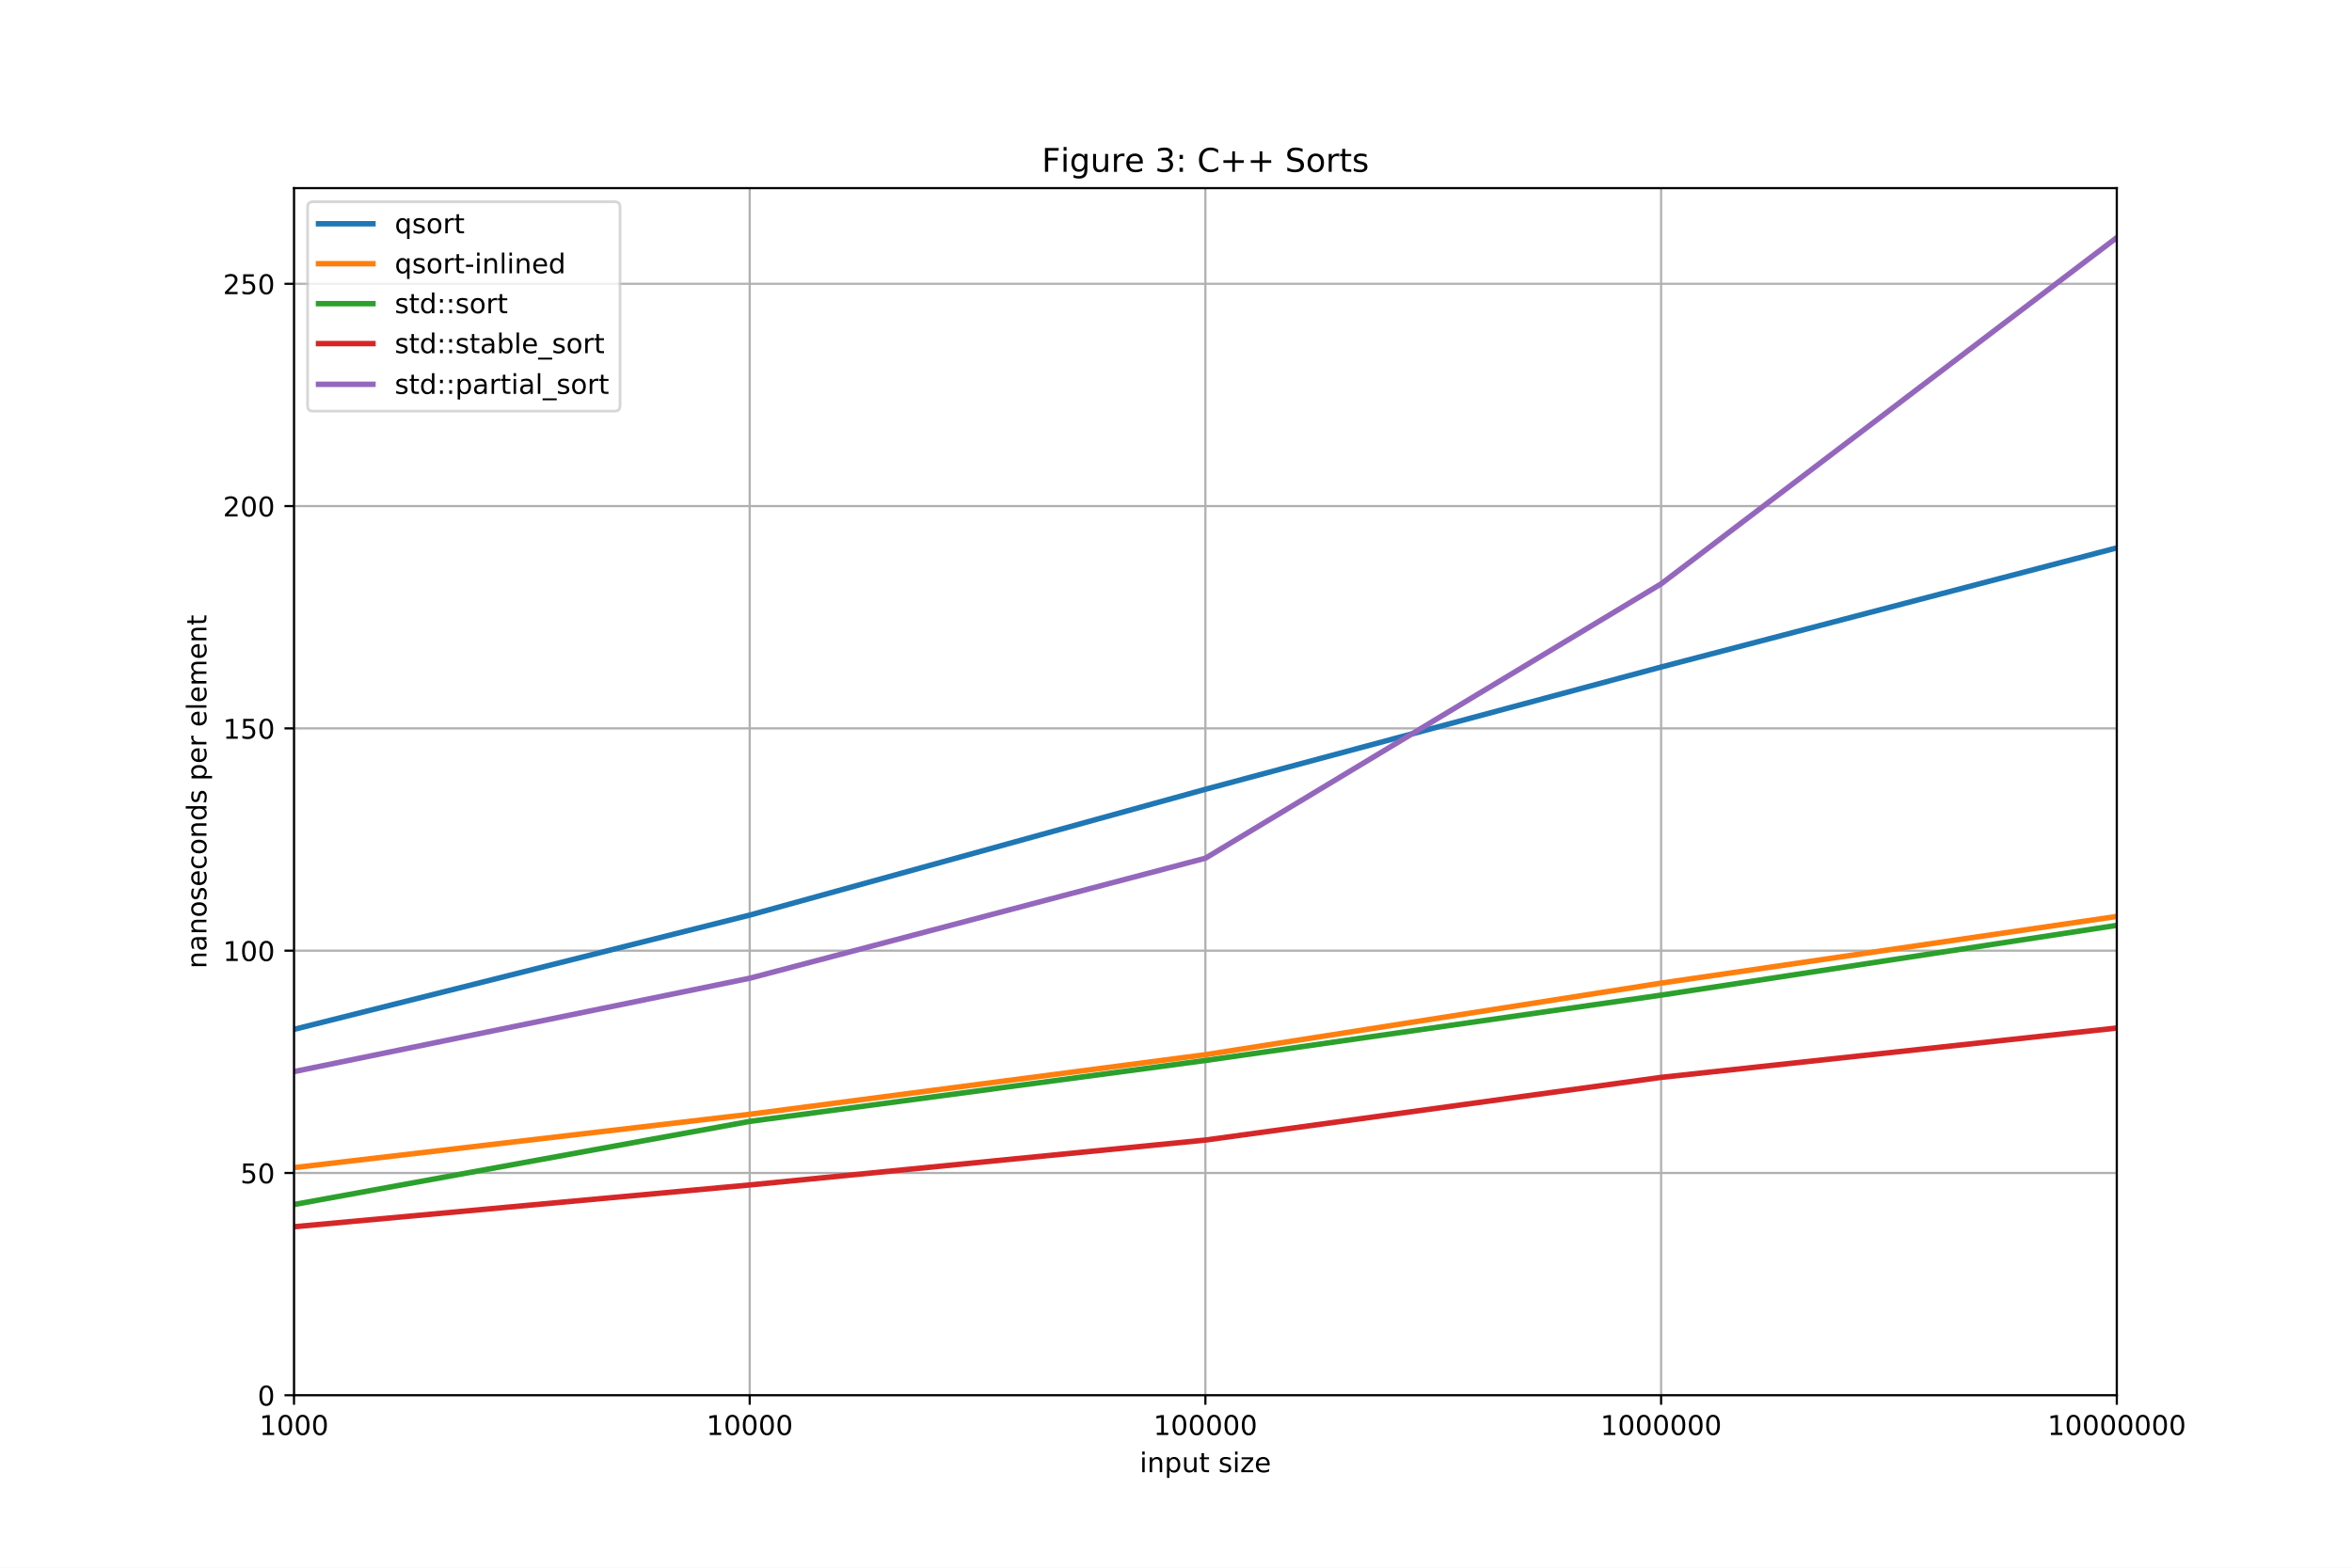
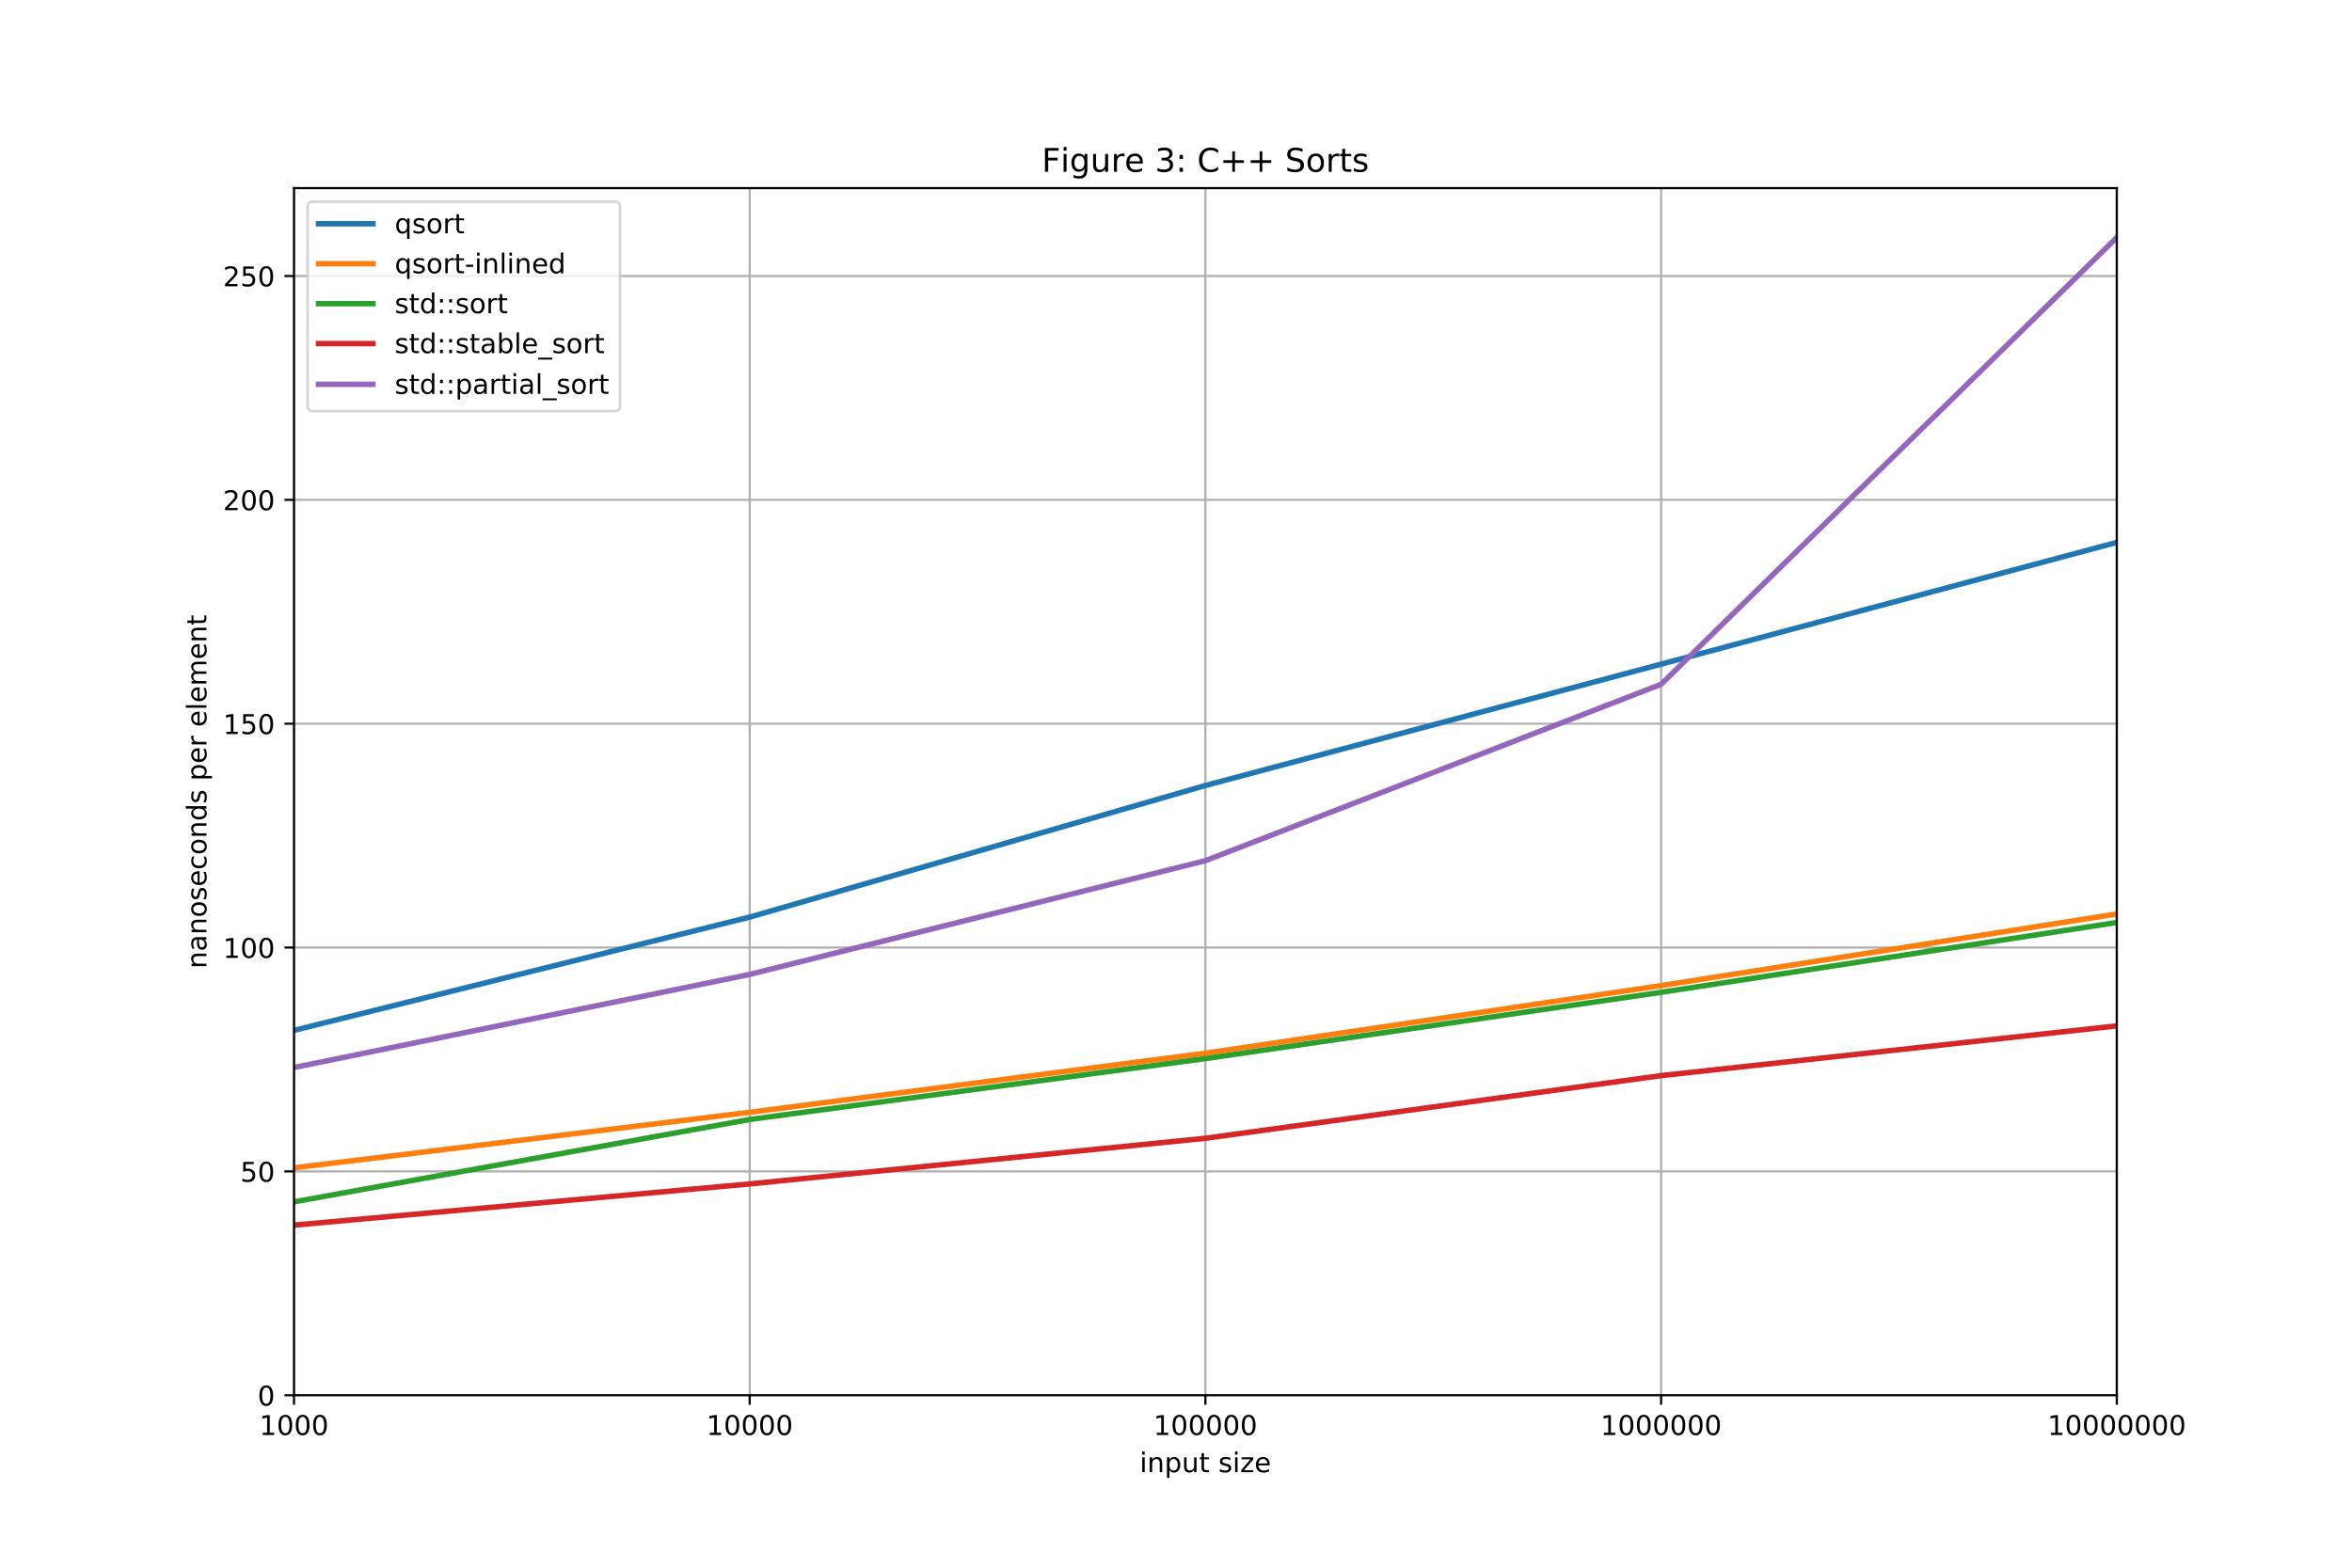
<svg xmlns="http://www.w3.org/2000/svg" xmlns:xlink="http://www.w3.org/1999/xlink" height="576pt" version="1.1" viewBox="0 0 864 576" width="864pt">
  <defs>
    <style type="text/css">
*{stroke-linecap:butt;stroke-linejoin:round;}
  </style>
  </defs>
  <g id="figure_1">
    <g id="patch_1">
      <path d="M 0 576  L 864 576  L 864 0  L 0 0  z " style="fill:#ffffff;" />
    </g>
    <g id="axes_1">
      <g id="patch_2">
        <path d="M 108 512.64  L 777.6 512.64  L 777.6 69.12  L 108 69.12  z " style="fill:#ffffff;" />
      </g>
      <g id="matplotlib.axis_1">
        <g id="xtick_1">
          <g id="line2d_1">
-             <path clip-path="url(#p19edee9a86)" d="M 108 512.64  L 108 69.12  " style="fill:none;stroke:#b0b0b0;stroke-linecap:square;stroke-width:0.8;" />
+             <path clip-path="url(#p45a4b66eb1)" d="M 108 512.64  L 108 69.12  " style="fill:none;stroke:#b0b0b0;stroke-linecap:square;stroke-width:0.8;" />
          </g>
          <g id="line2d_2">
            <defs>
-               <path d="M 0 0  L 0 3.5  " id="m4183ac3e7f" style="stroke:#000000;stroke-width:0.8;" />
+               <path d="M 0 0  L 0 3.5  " id="m3e05e7d991" style="stroke:#000000;stroke-width:0.8;" />
            </defs>
            <g>
-               <use style="stroke:#000000;stroke-width:0.8;" x="108" xlink:href="#m4183ac3e7f" y="512.64" />
+               <use style="stroke:#000000;stroke-width:0.8;" x="108" xlink:href="#m3e05e7d991" y="512.64" />
            </g>
          </g>
          <g id="text_1">
            <defs>
              <path d="M 12.406 8.297  L 28.516 8.297  L 28.516 63.922  L 10.984 60.406  L 10.984 69.391  L 28.422 72.906  L 38.281 72.906  L 38.281 8.297  L 54.391 8.297  L 54.391 0  L 12.406 0  z " id="DejaVuSans-49" />
              <path d="M 31.781 66.406  Q 24.172 66.406 20.328 58.906  Q 16.5 51.422 16.5 36.375  Q 16.5 21.391 20.328 13.891  Q 24.172 6.391 31.781 6.391  Q 39.453 6.391 43.281 13.891  Q 47.125 21.391 47.125 36.375  Q 47.125 51.422 43.281 58.906  Q 39.453 66.406 31.781 66.406  z M 31.781 74.219  Q 44.047 74.219 50.516 64.516  Q 56.984 54.828 56.984 36.375  Q 56.984 17.969 50.516 8.266  Q 44.047 -1.422 31.781 -1.422  Q 19.531 -1.422 13.062 8.266  Q 6.594 17.969 6.594 36.375  Q 6.594 54.828 13.062 64.516  Q 19.531 74.219 31.781 74.219  z " id="DejaVuSans-48" />
            </defs>
            <g transform="translate(95.275 527.2384)scale(0.1 -0.1)">
              <use xlink:href="#DejaVuSans-49" />
              <use x="63.623" xlink:href="#DejaVuSans-48" />
              <use x="127.246" xlink:href="#DejaVuSans-48" />
              <use x="190.869" xlink:href="#DejaVuSans-48" />
            </g>
          </g>
        </g>
        <g id="xtick_2">
          <g id="line2d_3">
-             <path clip-path="url(#p19edee9a86)" d="M 275.4 512.64  L 275.4 69.12  " style="fill:none;stroke:#b0b0b0;stroke-linecap:square;stroke-width:0.8;" />
+             <path clip-path="url(#p45a4b66eb1)" d="M 275.4 512.64  L 275.4 69.12  " style="fill:none;stroke:#b0b0b0;stroke-linecap:square;stroke-width:0.8;" />
          </g>
          <g id="line2d_4">
            <g>
-               <use style="stroke:#000000;stroke-width:0.8;" x="275.4" xlink:href="#m4183ac3e7f" y="512.64" />
+               <use style="stroke:#000000;stroke-width:0.8;" x="275.4" xlink:href="#m3e05e7d991" y="512.64" />
            </g>
          </g>
          <g id="text_2">
            <g transform="translate(259.4937 527.2384)scale(0.1 -0.1)">
              <use xlink:href="#DejaVuSans-49" />
              <use x="63.623" xlink:href="#DejaVuSans-48" />
              <use x="127.246" xlink:href="#DejaVuSans-48" />
              <use x="190.869" xlink:href="#DejaVuSans-48" />
              <use x="254.492" xlink:href="#DejaVuSans-48" />
            </g>
          </g>
        </g>
        <g id="xtick_3">
          <g id="line2d_5">
-             <path clip-path="url(#p19edee9a86)" d="M 442.8 512.64  L 442.8 69.12  " style="fill:none;stroke:#b0b0b0;stroke-linecap:square;stroke-width:0.8;" />
+             <path clip-path="url(#p45a4b66eb1)" d="M 442.8 512.64  L 442.8 69.12  " style="fill:none;stroke:#b0b0b0;stroke-linecap:square;stroke-width:0.8;" />
          </g>
          <g id="line2d_6">
            <g>
-               <use style="stroke:#000000;stroke-width:0.8;" x="442.8" xlink:href="#m4183ac3e7f" y="512.64" />
+               <use style="stroke:#000000;stroke-width:0.8;" x="442.8" xlink:href="#m3e05e7d991" y="512.64" />
            </g>
          </g>
          <g id="text_3">
            <g transform="translate(423.7125 527.2384)scale(0.1 -0.1)">
              <use xlink:href="#DejaVuSans-49" />
              <use x="63.623" xlink:href="#DejaVuSans-48" />
              <use x="127.246" xlink:href="#DejaVuSans-48" />
              <use x="190.869" xlink:href="#DejaVuSans-48" />
              <use x="254.492" xlink:href="#DejaVuSans-48" />
              <use x="318.115" xlink:href="#DejaVuSans-48" />
            </g>
          </g>
        </g>
        <g id="xtick_4">
          <g id="line2d_7">
-             <path clip-path="url(#p19edee9a86)" d="M 610.2 512.64  L 610.2 69.12  " style="fill:none;stroke:#b0b0b0;stroke-linecap:square;stroke-width:0.8;" />
+             <path clip-path="url(#p45a4b66eb1)" d="M 610.2 512.64  L 610.2 69.12  " style="fill:none;stroke:#b0b0b0;stroke-linecap:square;stroke-width:0.8;" />
          </g>
          <g id="line2d_8">
            <g>
-               <use style="stroke:#000000;stroke-width:0.8;" x="610.2" xlink:href="#m4183ac3e7f" y="512.64" />
+               <use style="stroke:#000000;stroke-width:0.8;" x="610.2" xlink:href="#m3e05e7d991" y="512.64" />
            </g>
          </g>
          <g id="text_4">
            <g transform="translate(587.9312 527.2384)scale(0.1 -0.1)">
              <use xlink:href="#DejaVuSans-49" />
              <use x="63.623" xlink:href="#DejaVuSans-48" />
              <use x="127.246" xlink:href="#DejaVuSans-48" />
              <use x="190.869" xlink:href="#DejaVuSans-48" />
              <use x="254.492" xlink:href="#DejaVuSans-48" />
              <use x="318.115" xlink:href="#DejaVuSans-48" />
              <use x="381.738" xlink:href="#DejaVuSans-48" />
            </g>
          </g>
        </g>
        <g id="xtick_5">
          <g id="line2d_9">
-             <path clip-path="url(#p19edee9a86)" d="M 777.6 512.64  L 777.6 69.12  " style="fill:none;stroke:#b0b0b0;stroke-linecap:square;stroke-width:0.8;" />
+             <path clip-path="url(#p45a4b66eb1)" d="M 777.6 512.64  L 777.6 69.12  " style="fill:none;stroke:#b0b0b0;stroke-linecap:square;stroke-width:0.8;" />
          </g>
          <g id="line2d_10">
            <g>
-               <use style="stroke:#000000;stroke-width:0.8;" x="777.6" xlink:href="#m4183ac3e7f" y="512.64" />
+               <use style="stroke:#000000;stroke-width:0.8;" x="777.6" xlink:href="#m3e05e7d991" y="512.64" />
            </g>
          </g>
          <g id="text_5">
            <g transform="translate(752.15 527.2384)scale(0.1 -0.1)">
              <use xlink:href="#DejaVuSans-49" />
              <use x="63.623" xlink:href="#DejaVuSans-48" />
              <use x="127.246" xlink:href="#DejaVuSans-48" />
              <use x="190.869" xlink:href="#DejaVuSans-48" />
              <use x="254.492" xlink:href="#DejaVuSans-48" />
              <use x="318.115" xlink:href="#DejaVuSans-48" />
              <use x="381.738" xlink:href="#DejaVuSans-48" />
              <use x="445.361" xlink:href="#DejaVuSans-48" />
            </g>
          </g>
        </g>
        <g id="text_6">
          <defs>
            <path d="M 9.422 54.688  L 18.406 54.688  L 18.406 0  L 9.422 0  z M 9.422 75.984  L 18.406 75.984  L 18.406 64.594  L 9.422 64.594  z " id="DejaVuSans-105" />
            <path d="M 54.891 33.016  L 54.891 0  L 45.906 0  L 45.906 32.719  Q 45.906 40.484 42.875 44.328  Q 39.844 48.188 33.797 48.188  Q 26.516 48.188 22.312 43.547  Q 18.109 38.922 18.109 30.906  L 18.109 0  L 9.078 0  L 9.078 54.688  L 18.109 54.688  L 18.109 46.188  Q 21.344 51.125 25.703 53.562  Q 30.078 56 35.797 56  Q 45.219 56 50.047 50.172  Q 54.891 44.344 54.891 33.016  z " id="DejaVuSans-110" />
            <path d="M 18.109 8.203  L 18.109 -20.797  L 9.078 -20.797  L 9.078 54.688  L 18.109 54.688  L 18.109 46.391  Q 20.953 51.266 25.266 53.625  Q 29.594 56 35.594 56  Q 45.562 56 51.781 48.094  Q 58.016 40.188 58.016 27.297  Q 58.016 14.406 51.781 6.484  Q 45.562 -1.422 35.594 -1.422  Q 29.594 -1.422 25.266 0.953  Q 20.953 3.328 18.109 8.203  z M 48.688 27.297  Q 48.688 37.203 44.609 42.844  Q 40.531 48.484 33.406 48.484  Q 26.266 48.484 22.188 42.844  Q 18.109 37.203 18.109 27.297  Q 18.109 17.391 22.188 11.75  Q 26.266 6.109 33.406 6.109  Q 40.531 6.109 44.609 11.75  Q 48.688 17.391 48.688 27.297  z " id="DejaVuSans-112" />
            <path d="M 8.5 21.578  L 8.5 54.688  L 17.484 54.688  L 17.484 21.922  Q 17.484 14.156 20.5 10.266  Q 23.531 6.391 29.594 6.391  Q 36.859 6.391 41.078 11.031  Q 45.312 15.672 45.312 23.688  L 45.312 54.688  L 54.297 54.688  L 54.297 0  L 45.312 0  L 45.312 8.406  Q 42.047 3.422 37.719 1  Q 33.406 -1.422 27.688 -1.422  Q 18.266 -1.422 13.375 4.438  Q 8.5 10.297 8.5 21.578  z M 31.109 56  z " id="DejaVuSans-117" />
            <path d="M 18.312 70.219  L 18.312 54.688  L 36.812 54.688  L 36.812 47.703  L 18.312 47.703  L 18.312 18.016  Q 18.312 11.328 20.141 9.422  Q 21.969 7.516 27.594 7.516  L 36.812 7.516  L 36.812 0  L 27.594 0  Q 17.188 0 13.234 3.875  Q 9.281 7.766 9.281 18.016  L 9.281 47.703  L 2.688 47.703  L 2.688 54.688  L 9.281 54.688  L 9.281 70.219  z " id="DejaVuSans-116" />
            <path id="DejaVuSans-32" />
            <path d="M 44.281 53.078  L 44.281 44.578  Q 40.484 46.531 36.375 47.5  Q 32.281 48.484 27.875 48.484  Q 21.188 48.484 17.844 46.438  Q 14.5 44.391 14.5 40.281  Q 14.5 37.156 16.891 35.375  Q 19.281 33.594 26.516 31.984  L 29.594 31.297  Q 39.156 29.25 43.188 25.516  Q 47.219 21.781 47.219 15.094  Q 47.219 7.469 41.188 3.016  Q 35.156 -1.422 24.609 -1.422  Q 20.219 -1.422 15.453 -0.562  Q 10.688 0.297 5.422 2  L 5.422 11.281  Q 10.406 8.688 15.234 7.391  Q 20.062 6.109 24.812 6.109  Q 31.156 6.109 34.562 8.281  Q 37.984 10.453 37.984 14.406  Q 37.984 18.062 35.516 20.016  Q 33.062 21.969 24.703 23.781  L 21.578 24.516  Q 13.234 26.266 9.516 29.906  Q 5.812 33.547 5.812 39.891  Q 5.812 47.609 11.281 51.797  Q 16.75 56 26.812 56  Q 31.781 56 36.172 55.266  Q 40.578 54.547 44.281 53.078  z " id="DejaVuSans-115" />
            <path d="M 5.516 54.688  L 48.188 54.688  L 48.188 46.484  L 14.406 7.172  L 48.188 7.172  L 48.188 0  L 4.297 0  L 4.297 8.203  L 38.094 47.516  L 5.516 47.516  z " id="DejaVuSans-122" />
            <path d="M 56.203 29.594  L 56.203 25.203  L 14.891 25.203  Q 15.484 15.922 20.484 11.062  Q 25.484 6.203 34.422 6.203  Q 39.594 6.203 44.453 7.469  Q 49.312 8.734 54.109 11.281  L 54.109 2.781  Q 49.266 0.734 44.188 -0.344  Q 39.109 -1.422 33.891 -1.422  Q 20.797 -1.422 13.156 6.188  Q 5.516 13.812 5.516 26.812  Q 5.516 40.234 12.766 48.109  Q 20.016 56 32.328 56  Q 43.359 56 49.781 48.891  Q 56.203 41.797 56.203 29.594  z M 47.219 32.234  Q 47.125 39.594 43.094 43.984  Q 39.062 48.391 32.422 48.391  Q 24.906 48.391 20.391 44.141  Q 15.875 39.891 15.188 32.172  z " id="DejaVuSans-101" />
          </defs>
          <g transform="translate(418.6555 540.9166)scale(0.1 -0.1)">
            <use xlink:href="#DejaVuSans-105" />
            <use x="27.783" xlink:href="#DejaVuSans-110" />
            <use x="91.162" xlink:href="#DejaVuSans-112" />
            <use x="154.639" xlink:href="#DejaVuSans-117" />
            <use x="218.018" xlink:href="#DejaVuSans-116" />
            <use x="257.227" xlink:href="#DejaVuSans-32" />
            <use x="289.014" xlink:href="#DejaVuSans-115" />
            <use x="341.113" xlink:href="#DejaVuSans-105" />
            <use x="368.896" xlink:href="#DejaVuSans-122" />
            <use x="421.387" xlink:href="#DejaVuSans-101" />
          </g>
        </g>
      </g>
      <g id="matplotlib.axis_2">
        <g id="ytick_1">
          <g id="line2d_11">
-             <path clip-path="url(#p19edee9a86)" d="M 108 512.64  L 777.6 512.64  " style="fill:none;stroke:#b0b0b0;stroke-linecap:square;stroke-width:0.8;" />
+             <path clip-path="url(#p45a4b66eb1)" d="M 108 512.64  L 777.6 512.64  " style="fill:none;stroke:#b0b0b0;stroke-linecap:square;stroke-width:0.8;" />
          </g>
          <g id="line2d_12">
            <defs>
-               <path d="M 0 0  L -3.5 0  " id="m0f46f91a0d" style="stroke:#000000;stroke-width:0.8;" />
+               <path d="M 0 0  L -3.5 0  " id="m8233960fd3" style="stroke:#000000;stroke-width:0.8;" />
            </defs>
            <g>
-               <use style="stroke:#000000;stroke-width:0.8;" x="108" xlink:href="#m0f46f91a0d" y="512.64" />
+               <use style="stroke:#000000;stroke-width:0.8;" x="108" xlink:href="#m8233960fd3" y="512.64" />
            </g>
          </g>
          <g id="text_7">
            <g transform="translate(94.6375 516.4392)scale(0.1 -0.1)">
              <use xlink:href="#DejaVuSans-48" />
            </g>
          </g>
        </g>
        <g id="ytick_2">
          <g id="line2d_13">
-             <path clip-path="url(#p19edee9a86)" d="M 108 430.968  L 777.6 430.968  " style="fill:none;stroke:#b0b0b0;stroke-linecap:square;stroke-width:0.8;" />
+             <path clip-path="url(#p45a4b66eb1)" d="M 108 430.394  L 777.6 430.394  " style="fill:none;stroke:#b0b0b0;stroke-linecap:square;stroke-width:0.8;" />
          </g>
          <g id="line2d_14">
            <g>
-               <use style="stroke:#000000;stroke-width:0.8;" x="108" xlink:href="#m0f46f91a0d" y="430.968" />
+               <use style="stroke:#000000;stroke-width:0.8;" x="108" xlink:href="#m8233960fd3" y="430.394" />
            </g>
          </g>
          <g id="text_8">
            <defs>
              <path d="M 10.797 72.906  L 49.516 72.906  L 49.516 64.594  L 19.828 64.594  L 19.828 46.734  Q 21.969 47.469 24.109 47.828  Q 26.266 48.188 28.422 48.188  Q 40.625 48.188 47.75 41.5  Q 54.891 34.812 54.891 23.391  Q 54.891 11.625 47.562 5.094  Q 40.234 -1.422 26.906 -1.422  Q 22.312 -1.422 17.547 -0.641  Q 12.797 0.141 7.719 1.703  L 7.719 11.625  Q 12.109 9.234 16.797 8.062  Q 21.484 6.891 26.703 6.891  Q 35.156 6.891 40.078 11.328  Q 45.016 15.766 45.016 23.391  Q 45.016 31 40.078 35.438  Q 35.156 39.891 26.703 39.891  Q 22.75 39.891 18.812 39.016  Q 14.891 38.141 10.797 36.281  z " id="DejaVuSans-53" />
            </defs>
-             <g transform="translate(88.275 434.7672)scale(0.1 -0.1)">
+             <g transform="translate(88.275 434.1932)scale(0.1 -0.1)">
              <use xlink:href="#DejaVuSans-53" />
              <use x="63.623" xlink:href="#DejaVuSans-48" />
            </g>
          </g>
        </g>
        <g id="ytick_3">
          <g id="line2d_15">
-             <path clip-path="url(#p19edee9a86)" d="M 108 349.296  L 777.6 349.296  " style="fill:none;stroke:#b0b0b0;stroke-linecap:square;stroke-width:0.8;" />
+             <path clip-path="url(#p45a4b66eb1)" d="M 108 348.148  L 777.6 348.148  " style="fill:none;stroke:#b0b0b0;stroke-linecap:square;stroke-width:0.8;" />
          </g>
          <g id="line2d_16">
            <g>
-               <use style="stroke:#000000;stroke-width:0.8;" x="108" xlink:href="#m0f46f91a0d" y="349.296" />
+               <use style="stroke:#000000;stroke-width:0.8;" x="108" xlink:href="#m8233960fd3" y="348.148" />
            </g>
          </g>
          <g id="text_9">
-             <g transform="translate(81.9125 353.0951)scale(0.1 -0.1)">
+             <g transform="translate(81.9125 351.9471)scale(0.1 -0.1)">
              <use xlink:href="#DejaVuSans-49" />
              <use x="63.623" xlink:href="#DejaVuSans-48" />
              <use x="127.246" xlink:href="#DejaVuSans-48" />
            </g>
          </g>
        </g>
        <g id="ytick_4">
          <g id="line2d_17">
-             <path clip-path="url(#p19edee9a86)" d="M 108 267.624  L 777.6 267.624  " style="fill:none;stroke:#b0b0b0;stroke-linecap:square;stroke-width:0.8;" />
+             <path clip-path="url(#p45a4b66eb1)" d="M 108 265.902  L 777.6 265.902  " style="fill:none;stroke:#b0b0b0;stroke-linecap:square;stroke-width:0.8;" />
          </g>
          <g id="line2d_18">
            <g>
-               <use style="stroke:#000000;stroke-width:0.8;" x="108" xlink:href="#m0f46f91a0d" y="267.624" />
+               <use style="stroke:#000000;stroke-width:0.8;" x="108" xlink:href="#m8233960fd3" y="265.902" />
            </g>
          </g>
          <g id="text_10">
-             <g transform="translate(81.9125 271.4231)scale(0.1 -0.1)">
+             <g transform="translate(81.9125 269.7011)scale(0.1 -0.1)">
              <use xlink:href="#DejaVuSans-49" />
              <use x="63.623" xlink:href="#DejaVuSans-53" />
              <use x="127.246" xlink:href="#DejaVuSans-48" />
            </g>
          </g>
        </g>
        <g id="ytick_5">
          <g id="line2d_19">
-             <path clip-path="url(#p19edee9a86)" d="M 108 185.952  L 777.6 185.952  " style="fill:none;stroke:#b0b0b0;stroke-linecap:square;stroke-width:0.8;" />
+             <path clip-path="url(#p45a4b66eb1)" d="M 108 183.656  L 777.6 183.656  " style="fill:none;stroke:#b0b0b0;stroke-linecap:square;stroke-width:0.8;" />
          </g>
          <g id="line2d_20">
            <g>
-               <use style="stroke:#000000;stroke-width:0.8;" x="108" xlink:href="#m0f46f91a0d" y="185.952" />
+               <use style="stroke:#000000;stroke-width:0.8;" x="108" xlink:href="#m8233960fd3" y="183.656" />
            </g>
          </g>
          <g id="text_11">
            <defs>
              <path d="M 19.188 8.297  L 53.609 8.297  L 53.609 0  L 7.328 0  L 7.328 8.297  Q 12.938 14.109 22.625 23.891  Q 32.328 33.688 34.812 36.531  Q 39.547 41.844 41.422 45.531  Q 43.312 49.219 43.312 52.781  Q 43.312 58.594 39.234 62.25  Q 35.156 65.922 28.609 65.922  Q 23.969 65.922 18.812 64.312  Q 13.672 62.703 7.812 59.422  L 7.812 69.391  Q 13.766 71.781 18.938 73  Q 24.125 74.219 28.422 74.219  Q 39.75 74.219 46.484 68.547  Q 53.219 62.891 53.219 53.422  Q 53.219 48.922 51.531 44.891  Q 49.859 40.875 45.406 35.406  Q 44.188 33.984 37.641 27.219  Q 31.109 20.453 19.188 8.297  z " id="DejaVuSans-50" />
            </defs>
-             <g transform="translate(81.9125 189.7511)scale(0.1 -0.1)">
+             <g transform="translate(81.9125 187.4551)scale(0.1 -0.1)">
              <use xlink:href="#DejaVuSans-50" />
              <use x="63.623" xlink:href="#DejaVuSans-48" />
              <use x="127.246" xlink:href="#DejaVuSans-48" />
            </g>
          </g>
        </g>
        <g id="ytick_6">
          <g id="line2d_21">
-             <path clip-path="url(#p19edee9a86)" d="M 108 104.28  L 777.6 104.28  " style="fill:none;stroke:#b0b0b0;stroke-linecap:square;stroke-width:0.8;" />
+             <path clip-path="url(#p45a4b66eb1)" d="M 108 101.41  L 777.6 101.41  " style="fill:none;stroke:#b0b0b0;stroke-linecap:square;stroke-width:0.8;" />
          </g>
          <g id="line2d_22">
            <g>
-               <use style="stroke:#000000;stroke-width:0.8;" x="108" xlink:href="#m0f46f91a0d" y="104.28" />
+               <use style="stroke:#000000;stroke-width:0.8;" x="108" xlink:href="#m8233960fd3" y="101.41" />
            </g>
          </g>
          <g id="text_12">
-             <g transform="translate(81.9125 108.079)scale(0.1 -0.1)">
+             <g transform="translate(81.9125 105.209)scale(0.1 -0.1)">
              <use xlink:href="#DejaVuSans-50" />
              <use x="63.623" xlink:href="#DejaVuSans-53" />
              <use x="127.246" xlink:href="#DejaVuSans-48" />
            </g>
          </g>
        </g>
        <g id="text_13">
          <defs>
            <path d="M 34.281 27.484  Q 23.391 27.484 19.188 25  Q 14.984 22.516 14.984 16.5  Q 14.984 11.719 18.141 8.906  Q 21.297 6.109 26.703 6.109  Q 34.188 6.109 38.703 11.406  Q 43.219 16.703 43.219 25.484  L 43.219 27.484  z M 52.203 31.203  L 52.203 0  L 43.219 0  L 43.219 8.297  Q 40.141 3.328 35.547 0.953  Q 30.953 -1.422 24.312 -1.422  Q 15.922 -1.422 10.953 3.297  Q 6 8.016 6 15.922  Q 6 25.141 12.172 29.828  Q 18.359 34.516 30.609 34.516  L 43.219 34.516  L 43.219 35.406  Q 43.219 41.609 39.141 45  Q 35.062 48.391 27.688 48.391  Q 23 48.391 18.547 47.266  Q 14.109 46.141 10.016 43.891  L 10.016 52.203  Q 14.938 54.109 19.578 55.047  Q 24.219 56 28.609 56  Q 40.484 56 46.344 49.844  Q 52.203 43.703 52.203 31.203  z " id="DejaVuSans-97" />
            <path d="M 30.609 48.391  Q 23.391 48.391 19.188 42.75  Q 14.984 37.109 14.984 27.297  Q 14.984 17.484 19.156 11.844  Q 23.344 6.203 30.609 6.203  Q 37.797 6.203 41.984 11.859  Q 46.188 17.531 46.188 27.297  Q 46.188 37.016 41.984 42.703  Q 37.797 48.391 30.609 48.391  z M 30.609 56  Q 42.328 56 49.016 48.375  Q 55.719 40.766 55.719 27.297  Q 55.719 13.875 49.016 6.219  Q 42.328 -1.422 30.609 -1.422  Q 18.844 -1.422 12.172 6.219  Q 5.516 13.875 5.516 27.297  Q 5.516 40.766 12.172 48.375  Q 18.844 56 30.609 56  z " id="DejaVuSans-111" />
            <path d="M 48.781 52.594  L 48.781 44.188  Q 44.969 46.297 41.141 47.344  Q 37.312 48.391 33.406 48.391  Q 24.656 48.391 19.812 42.844  Q 14.984 37.312 14.984 27.297  Q 14.984 17.281 19.812 11.734  Q 24.656 6.203 33.406 6.203  Q 37.312 6.203 41.141 7.25  Q 44.969 8.297 48.781 10.406  L 48.781 2.094  Q 45.016 0.344 40.984 -0.531  Q 36.969 -1.422 32.422 -1.422  Q 20.062 -1.422 12.781 6.344  Q 5.516 14.109 5.516 27.297  Q 5.516 40.672 12.859 48.328  Q 20.219 56 33.016 56  Q 37.156 56 41.109 55.141  Q 45.062 54.297 48.781 52.594  z " id="DejaVuSans-99" />
            <path d="M 45.406 46.391  L 45.406 75.984  L 54.391 75.984  L 54.391 0  L 45.406 0  L 45.406 8.203  Q 42.578 3.328 38.25 0.953  Q 33.938 -1.422 27.875 -1.422  Q 17.969 -1.422 11.734 6.484  Q 5.516 14.406 5.516 27.297  Q 5.516 40.188 11.734 48.094  Q 17.969 56 27.875 56  Q 33.938 56 38.25 53.625  Q 42.578 51.266 45.406 46.391  z M 14.797 27.297  Q 14.797 17.391 18.875 11.75  Q 22.953 6.109 30.078 6.109  Q 37.203 6.109 41.297 11.75  Q 45.406 17.391 45.406 27.297  Q 45.406 37.203 41.297 42.844  Q 37.203 48.484 30.078 48.484  Q 22.953 48.484 18.875 42.844  Q 14.797 37.203 14.797 27.297  z " id="DejaVuSans-100" />
            <path d="M 41.109 46.297  Q 39.594 47.172 37.812 47.578  Q 36.031 48 33.891 48  Q 26.266 48 22.188 43.047  Q 18.109 38.094 18.109 28.812  L 18.109 0  L 9.078 0  L 9.078 54.688  L 18.109 54.688  L 18.109 46.188  Q 20.953 51.172 25.484 53.578  Q 30.031 56 36.531 56  Q 37.453 56 38.578 55.875  Q 39.703 55.766 41.062 55.516  z " id="DejaVuSans-114" />
            <path d="M 9.422 75.984  L 18.406 75.984  L 18.406 0  L 9.422 0  z " id="DejaVuSans-108" />
            <path d="M 52 44.188  Q 55.375 50.25 60.062 53.125  Q 64.75 56 71.094 56  Q 79.641 56 84.281 50.016  Q 88.922 44.047 88.922 33.016  L 88.922 0  L 79.891 0  L 79.891 32.719  Q 79.891 40.578 77.094 44.375  Q 74.312 48.188 68.609 48.188  Q 61.625 48.188 57.562 43.547  Q 53.516 38.922 53.516 30.906  L 53.516 0  L 44.484 0  L 44.484 32.719  Q 44.484 40.625 41.703 44.406  Q 38.922 48.188 33.109 48.188  Q 26.219 48.188 22.156 43.531  Q 18.109 38.875 18.109 30.906  L 18.109 0  L 9.078 0  L 9.078 54.688  L 18.109 54.688  L 18.109 46.188  Q 21.188 51.219 25.484 53.609  Q 29.781 56 35.688 56  Q 41.656 56 45.828 52.969  Q 50 49.953 52 44.188  z " id="DejaVuSans-109" />
          </defs>
          <g transform="translate(75.83281 355.8808)rotate(-90)scale(0.1 -0.1)">
            <use xlink:href="#DejaVuSans-110" />
            <use x="63.379" xlink:href="#DejaVuSans-97" />
            <use x="124.658" xlink:href="#DejaVuSans-110" />
            <use x="188.037" xlink:href="#DejaVuSans-111" />
            <use x="249.219" xlink:href="#DejaVuSans-115" />
            <use x="301.318" xlink:href="#DejaVuSans-101" />
            <use x="362.842" xlink:href="#DejaVuSans-99" />
            <use x="417.822" xlink:href="#DejaVuSans-111" />
            <use x="479.004" xlink:href="#DejaVuSans-110" />
            <use x="542.383" xlink:href="#DejaVuSans-100" />
            <use x="605.859" xlink:href="#DejaVuSans-115" />
            <use x="657.959" xlink:href="#DejaVuSans-32" />
            <use x="689.746" xlink:href="#DejaVuSans-112" />
            <use x="753.223" xlink:href="#DejaVuSans-101" />
            <use x="814.746" xlink:href="#DejaVuSans-114" />
            <use x="855.859" xlink:href="#DejaVuSans-32" />
            <use x="887.646" xlink:href="#DejaVuSans-101" />
            <use x="949.17" xlink:href="#DejaVuSans-108" />
            <use x="976.953" xlink:href="#DejaVuSans-101" />
            <use x="1038.477" xlink:href="#DejaVuSans-109" />
            <use x="1135.889" xlink:href="#DejaVuSans-101" />
            <use x="1197.412" xlink:href="#DejaVuSans-110" />
            <use x="1260.791" xlink:href="#DejaVuSans-116" />
          </g>
        </g>
      </g>
      <g id="line2d_23">
-         <path clip-path="url(#p19edee9a86)" d="M 108 378.208  L 275.4 336.228  L 442.8 290.002  L 610.2 245.082  L 777.6 201.306  " style="fill:none;stroke:#1f77b4;stroke-linecap:square;stroke-width:2;" />
+         <path clip-path="url(#p45a4b66eb1)" d="M 108 378.579  L 275.4 336.962  L 442.8 288.602  L 610.2 244.024  L 777.6 199.283  " style="fill:none;stroke:#1f77b4;stroke-linecap:square;stroke-width:2;" />
      </g>
      <g id="line2d_24">
-         <path clip-path="url(#p19edee9a86)" d="M 108 429.008  L 275.4 409.407  L 442.8 387.518  L 610.2 361.22  L 777.6 336.718  " style="fill:none;stroke:#ff7f0e;stroke-linecap:square;stroke-width:2;" />
+         <path clip-path="url(#p45a4b66eb1)" d="M 108 429.078  L 275.4 408.681  L 442.8 386.968  L 610.2 362.13  L 777.6 335.811  " style="fill:none;stroke:#ff7f0e;stroke-linecap:square;stroke-width:2;" />
      </g>
      <g id="line2d_25">
-         <path clip-path="url(#p19edee9a86)" d="M 108 442.565  L 275.4 412.02  L 442.8 389.642  L 610.2 365.63  L 777.6 339.985  " style="fill:none;stroke:#2ca02c;stroke-linecap:square;stroke-width:2;" />
+         <path clip-path="url(#p45a4b66eb1)" d="M 108 441.579  L 275.4 411.313  L 442.8 388.942  L 610.2 364.597  L 777.6 338.936  " style="fill:none;stroke:#2ca02c;stroke-linecap:square;stroke-width:2;" />
      </g>
      <g id="line2d_26">
-         <path clip-path="url(#p19edee9a86)" d="M 108 450.733  L 275.4 435.378  L 442.8 418.881  L 610.2 395.849  L 777.6 377.718  " style="fill:none;stroke:#d62728;stroke-linecap:square;stroke-width:2;" />
+         <path clip-path="url(#p45a4b66eb1)" d="M 108 450.133  L 275.4 435  L 442.8 418.222  L 610.2 395.193  L 777.6 376.934  " style="fill:none;stroke:#d62728;stroke-linecap:square;stroke-width:2;" />
      </g>
      <g id="line2d_27">
-         <path clip-path="url(#p19edee9a86)" d="M 108 393.726  L 275.4 359.423  L 442.8 315.32  L 610.2 214.537  L 777.6 87.292  " style="fill:none;stroke:#9467bd;stroke-linecap:square;stroke-width:2;" />
+         <path clip-path="url(#p45a4b66eb1)" d="M 108 392.232  L 275.4 358.017  L 442.8 316.236  L 610.2 251.427  L 777.6 87.263  " style="fill:none;stroke:#9467bd;stroke-linecap:square;stroke-width:2;" />
      </g>
      <g id="patch_3">
        <path d="M 108 512.64  L 108 69.12  " style="fill:none;stroke:#000000;stroke-linecap:square;stroke-linejoin:miter;stroke-width:0.8;" />
      </g>
      <g id="patch_4">
        <path d="M 777.6 512.64  L 777.6 69.12  " style="fill:none;stroke:#000000;stroke-linecap:square;stroke-linejoin:miter;stroke-width:0.8;" />
      </g>
      <g id="patch_5">
        <path d="M 108 512.64  L 777.6 512.64  " style="fill:none;stroke:#000000;stroke-linecap:square;stroke-linejoin:miter;stroke-width:0.8;" />
      </g>
      <g id="patch_6">
        <path d="M 108 69.12  L 777.6 69.12  " style="fill:none;stroke:#000000;stroke-linecap:square;stroke-linejoin:miter;stroke-width:0.8;" />
      </g>
      <g id="text_14">
        <defs>
          <path d="M 9.812 72.906  L 51.703 72.906  L 51.703 64.594  L 19.672 64.594  L 19.672 43.109  L 48.578 43.109  L 48.578 34.812  L 19.672 34.812  L 19.672 0  L 9.812 0  z " id="DejaVuSans-70" />
          <path d="M 45.406 27.984  Q 45.406 37.75 41.375 43.109  Q 37.359 48.484 30.078 48.484  Q 22.859 48.484 18.828 43.109  Q 14.797 37.75 14.797 27.984  Q 14.797 18.266 18.828 12.891  Q 22.859 7.516 30.078 7.516  Q 37.359 7.516 41.375 12.891  Q 45.406 18.266 45.406 27.984  z M 54.391 6.781  Q 54.391 -7.172 48.188 -13.984  Q 42 -20.797 29.203 -20.797  Q 24.469 -20.797 20.266 -20.094  Q 16.062 -19.391 12.109 -17.922  L 12.109 -9.188  Q 16.062 -11.328 19.922 -12.344  Q 23.781 -13.375 27.781 -13.375  Q 36.625 -13.375 41.016 -8.766  Q 45.406 -4.156 45.406 5.172  L 45.406 9.625  Q 42.625 4.781 38.281 2.391  Q 33.938 0 27.875 0  Q 17.828 0 11.672 7.656  Q 5.516 15.328 5.516 27.984  Q 5.516 40.672 11.672 48.328  Q 17.828 56 27.875 56  Q 33.938 56 38.281 53.609  Q 42.625 51.219 45.406 46.391  L 45.406 54.688  L 54.391 54.688  z " id="DejaVuSans-103" />
          <path d="M 40.578 39.312  Q 47.656 37.797 51.625 33  Q 55.609 28.219 55.609 21.188  Q 55.609 10.406 48.188 4.484  Q 40.766 -1.422 27.094 -1.422  Q 22.516 -1.422 17.656 -0.516  Q 12.797 0.391 7.625 2.203  L 7.625 11.719  Q 11.719 9.328 16.594 8.109  Q 21.484 6.891 26.812 6.891  Q 36.078 6.891 40.938 10.547  Q 45.797 14.203 45.797 21.188  Q 45.797 27.641 41.281 31.266  Q 36.766 34.906 28.719 34.906  L 20.219 34.906  L 20.219 43.016  L 29.109 43.016  Q 36.375 43.016 40.234 45.922  Q 44.094 48.828 44.094 54.297  Q 44.094 59.906 40.109 62.906  Q 36.141 65.922 28.719 65.922  Q 24.656 65.922 20.016 65.031  Q 15.375 64.156 9.812 62.312  L 9.812 71.094  Q 15.438 72.656 20.344 73.438  Q 25.25 74.219 29.594 74.219  Q 40.828 74.219 47.359 69.109  Q 53.906 64.016 53.906 55.328  Q 53.906 49.266 50.438 45.094  Q 46.969 40.922 40.578 39.312  z " id="DejaVuSans-51" />
          <path d="M 11.719 12.406  L 22.016 12.406  L 22.016 0  L 11.719 0  z M 11.719 51.703  L 22.016 51.703  L 22.016 39.312  L 11.719 39.312  z " id="DejaVuSans-58" />
          <path d="M 64.406 67.281  L 64.406 56.891  Q 59.422 61.531 53.781 63.812  Q 48.141 66.109 41.797 66.109  Q 29.297 66.109 22.656 58.469  Q 16.016 50.828 16.016 36.375  Q 16.016 21.969 22.656 14.328  Q 29.297 6.688 41.797 6.688  Q 48.141 6.688 53.781 8.984  Q 59.422 11.281 64.406 15.922  L 64.406 5.609  Q 59.234 2.094 53.438 0.328  Q 47.656 -1.422 41.219 -1.422  Q 24.656 -1.422 15.125 8.703  Q 5.609 18.844 5.609 36.375  Q 5.609 53.953 15.125 64.078  Q 24.656 74.219 41.219 74.219  Q 47.75 74.219 53.531 72.484  Q 59.328 70.75 64.406 67.281  z " id="DejaVuSans-67" />
          <path d="M 46 62.703  L 46 35.5  L 73.188 35.5  L 73.188 27.203  L 46 27.203  L 46 0  L 37.797 0  L 37.797 27.203  L 10.594 27.203  L 10.594 35.5  L 37.797 35.5  L 37.797 62.703  z " id="DejaVuSans-43" />
          <path d="M 53.516 70.516  L 53.516 60.891  Q 47.906 63.578 42.922 64.891  Q 37.938 66.219 33.297 66.219  Q 25.25 66.219 20.875 63.094  Q 16.5 59.969 16.5 54.203  Q 16.5 49.359 19.406 46.891  Q 22.312 44.438 30.422 42.922  L 36.375 41.703  Q 47.406 39.594 52.656 34.297  Q 57.906 29 57.906 20.125  Q 57.906 9.516 50.797 4.047  Q 43.703 -1.422 29.984 -1.422  Q 24.812 -1.422 18.969 -0.25  Q 13.141 0.922 6.891 3.219  L 6.891 13.375  Q 12.891 10.016 18.656 8.297  Q 24.422 6.594 29.984 6.594  Q 38.422 6.594 43.016 9.906  Q 47.609 13.234 47.609 19.391  Q 47.609 24.75 44.312 27.781  Q 41.016 30.812 33.5 32.328  L 27.484 33.5  Q 16.453 35.688 11.516 40.375  Q 6.594 45.062 6.594 53.422  Q 6.594 63.094 13.406 68.656  Q 20.219 74.219 32.172 74.219  Q 37.312 74.219 42.625 73.281  Q 47.953 72.359 53.516 70.516  z " id="DejaVuSans-83" />
        </defs>
        <g transform="translate(382.6913 63.12)scale(0.12 -0.12)">
          <use xlink:href="#DejaVuSans-70" />
          <use x="57.41" xlink:href="#DejaVuSans-105" />
          <use x="85.193" xlink:href="#DejaVuSans-103" />
          <use x="148.67" xlink:href="#DejaVuSans-117" />
          <use x="212.049" xlink:href="#DejaVuSans-114" />
          <use x="253.131" xlink:href="#DejaVuSans-101" />
          <use x="314.654" xlink:href="#DejaVuSans-32" />
          <use x="346.441" xlink:href="#DejaVuSans-51" />
          <use x="410.064" xlink:href="#DejaVuSans-58" />
          <use x="443.756" xlink:href="#DejaVuSans-32" />
          <use x="475.543" xlink:href="#DejaVuSans-67" />
          <use x="545.367" xlink:href="#DejaVuSans-43" />
          <use x="629.156" xlink:href="#DejaVuSans-43" />
          <use x="712.945" xlink:href="#DejaVuSans-32" />
          <use x="744.732" xlink:href="#DejaVuSans-83" />
          <use x="808.209" xlink:href="#DejaVuSans-111" />
          <use x="869.391" xlink:href="#DejaVuSans-114" />
          <use x="910.504" xlink:href="#DejaVuSans-116" />
          <use x="949.713" xlink:href="#DejaVuSans-115" />
        </g>
      </g>
      <g id="legend_1">
        <g id="patch_7">
          <path d="M 115 151.067  L 225.767 151.067  Q 227.767 151.067 227.767 149.067  L 227.767 76.12  Q 227.767 74.12 225.767 74.12  L 115 74.12  Q 113 74.12 113 76.12  L 113 149.067  Q 113 151.067 115 151.067  z " style="fill:#ffffff;opacity:0.8;stroke:#cccccc;stroke-linejoin:miter;" />
        </g>
        <g id="line2d_28">
          <path d="M 117 82.218  L 137 82.218  " style="fill:none;stroke:#1f77b4;stroke-linecap:square;stroke-width:2;" />
        </g>
        <g id="line2d_29" />
        <g id="text_15">
          <defs>
            <path d="M 14.797 27.297  Q 14.797 17.391 18.875 11.75  Q 22.953 6.109 30.078 6.109  Q 37.203 6.109 41.297 11.75  Q 45.406 17.391 45.406 27.297  Q 45.406 37.203 41.297 42.844  Q 37.203 48.484 30.078 48.484  Q 22.953 48.484 18.875 42.844  Q 14.797 37.203 14.797 27.297  z M 45.406 8.203  Q 42.578 3.328 38.25 0.953  Q 33.938 -1.422 27.875 -1.422  Q 17.969 -1.422 11.734 6.484  Q 5.516 14.406 5.516 27.297  Q 5.516 40.188 11.734 48.094  Q 17.969 56 27.875 56  Q 33.938 56 38.25 53.625  Q 42.578 51.266 45.406 46.391  L 45.406 54.688  L 54.391 54.688  L 54.391 -20.797  L 45.406 -20.797  z " id="DejaVuSans-113" />
          </defs>
          <g transform="translate(145 85.71844)scale(0.1 -0.1)">
            <use xlink:href="#DejaVuSans-113" />
            <use x="63.477" xlink:href="#DejaVuSans-115" />
            <use x="115.576" xlink:href="#DejaVuSans-111" />
            <use x="176.758" xlink:href="#DejaVuSans-114" />
            <use x="217.871" xlink:href="#DejaVuSans-116" />
          </g>
        </g>
        <g id="line2d_30">
          <path d="M 117 96.897  L 137 96.897  " style="fill:none;stroke:#ff7f0e;stroke-linecap:square;stroke-width:2;" />
        </g>
        <g id="line2d_31" />
        <g id="text_16">
          <defs>
            <path d="M 4.891 31.391  L 31.203 31.391  L 31.203 23.391  L 4.891 23.391  z " id="DejaVuSans-45" />
          </defs>
          <g transform="translate(145 100.3966)scale(0.1 -0.1)">
            <use xlink:href="#DejaVuSans-113" />
            <use x="63.477" xlink:href="#DejaVuSans-115" />
            <use x="115.576" xlink:href="#DejaVuSans-111" />
            <use x="176.758" xlink:href="#DejaVuSans-114" />
            <use x="217.871" xlink:href="#DejaVuSans-116" />
            <use x="257.08" xlink:href="#DejaVuSans-45" />
            <use x="293.164" xlink:href="#DejaVuSans-105" />
            <use x="320.947" xlink:href="#DejaVuSans-110" />
            <use x="384.326" xlink:href="#DejaVuSans-108" />
            <use x="412.109" xlink:href="#DejaVuSans-105" />
            <use x="439.893" xlink:href="#DejaVuSans-110" />
            <use x="503.271" xlink:href="#DejaVuSans-101" />
            <use x="564.795" xlink:href="#DejaVuSans-100" />
          </g>
        </g>
        <g id="line2d_32">
          <path d="M 117 111.575  L 137 111.575  " style="fill:none;stroke:#2ca02c;stroke-linecap:square;stroke-width:2;" />
        </g>
        <g id="line2d_33" />
        <g id="text_17">
          <g transform="translate(145 115.0747)scale(0.1 -0.1)">
            <use xlink:href="#DejaVuSans-115" />
            <use x="52.1" xlink:href="#DejaVuSans-116" />
            <use x="91.309" xlink:href="#DejaVuSans-100" />
            <use x="154.785" xlink:href="#DejaVuSans-58" />
            <use x="188.477" xlink:href="#DejaVuSans-58" />
            <use x="222.168" xlink:href="#DejaVuSans-115" />
            <use x="274.268" xlink:href="#DejaVuSans-111" />
            <use x="335.449" xlink:href="#DejaVuSans-114" />
            <use x="376.562" xlink:href="#DejaVuSans-116" />
          </g>
        </g>
        <g id="line2d_34">
          <path d="M 117 126.253  L 137 126.253  " style="fill:none;stroke:#d62728;stroke-linecap:square;stroke-width:2;" />
        </g>
        <g id="line2d_35" />
        <g id="text_18">
          <defs>
            <path d="M 48.688 27.297  Q 48.688 37.203 44.609 42.844  Q 40.531 48.484 33.406 48.484  Q 26.266 48.484 22.188 42.844  Q 18.109 37.203 18.109 27.297  Q 18.109 17.391 22.188 11.75  Q 26.266 6.109 33.406 6.109  Q 40.531 6.109 44.609 11.75  Q 48.688 17.391 48.688 27.297  z M 18.109 46.391  Q 20.953 51.266 25.266 53.625  Q 29.594 56 35.594 56  Q 45.562 56 51.781 48.094  Q 58.016 40.188 58.016 27.297  Q 58.016 14.406 51.781 6.484  Q 45.562 -1.422 35.594 -1.422  Q 29.594 -1.422 25.266 0.953  Q 20.953 3.328 18.109 8.203  L 18.109 0  L 9.078 0  L 9.078 75.984  L 18.109 75.984  z " id="DejaVuSans-98" />
            <path d="M 50.984 -16.609  L 50.984 -23.578  L -0.984 -23.578  L -0.984 -16.609  z " id="DejaVuSans-95" />
          </defs>
          <g transform="translate(145 129.7528)scale(0.1 -0.1)">
            <use xlink:href="#DejaVuSans-115" />
            <use x="52.1" xlink:href="#DejaVuSans-116" />
            <use x="91.309" xlink:href="#DejaVuSans-100" />
            <use x="154.785" xlink:href="#DejaVuSans-58" />
            <use x="188.477" xlink:href="#DejaVuSans-58" />
            <use x="222.168" xlink:href="#DejaVuSans-115" />
            <use x="274.268" xlink:href="#DejaVuSans-116" />
            <use x="313.477" xlink:href="#DejaVuSans-97" />
            <use x="374.756" xlink:href="#DejaVuSans-98" />
            <use x="438.232" xlink:href="#DejaVuSans-108" />
            <use x="466.016" xlink:href="#DejaVuSans-101" />
            <use x="527.539" xlink:href="#DejaVuSans-95" />
            <use x="577.539" xlink:href="#DejaVuSans-115" />
            <use x="629.639" xlink:href="#DejaVuSans-111" />
            <use x="690.82" xlink:href="#DejaVuSans-114" />
            <use x="731.934" xlink:href="#DejaVuSans-116" />
          </g>
        </g>
        <g id="line2d_36">
          <path d="M 117 141.209  L 137 141.209  " style="fill:none;stroke:#9467bd;stroke-linecap:square;stroke-width:2;" />
        </g>
        <g id="line2d_37" />
        <g id="text_19">
          <g transform="translate(145 144.7091)scale(0.1 -0.1)">
            <use xlink:href="#DejaVuSans-115" />
            <use x="52.1" xlink:href="#DejaVuSans-116" />
            <use x="91.309" xlink:href="#DejaVuSans-100" />
            <use x="154.785" xlink:href="#DejaVuSans-58" />
            <use x="188.477" xlink:href="#DejaVuSans-58" />
            <use x="222.168" xlink:href="#DejaVuSans-112" />
            <use x="285.645" xlink:href="#DejaVuSans-97" />
            <use x="346.924" xlink:href="#DejaVuSans-114" />
            <use x="388.037" xlink:href="#DejaVuSans-116" />
            <use x="427.246" xlink:href="#DejaVuSans-105" />
            <use x="455.029" xlink:href="#DejaVuSans-97" />
            <use x="516.309" xlink:href="#DejaVuSans-108" />
            <use x="544.092" xlink:href="#DejaVuSans-95" />
            <use x="594.092" xlink:href="#DejaVuSans-115" />
            <use x="646.191" xlink:href="#DejaVuSans-111" />
            <use x="707.373" xlink:href="#DejaVuSans-114" />
            <use x="748.486" xlink:href="#DejaVuSans-116" />
          </g>
        </g>
      </g>
    </g>
  </g>
  <defs>
-     <clipPath id="p19edee9a86">
+     <clipPath id="p45a4b66eb1">
      <rect height="443.52" width="669.6" x="108" y="69.12" />
    </clipPath>
  </defs>
</svg>
